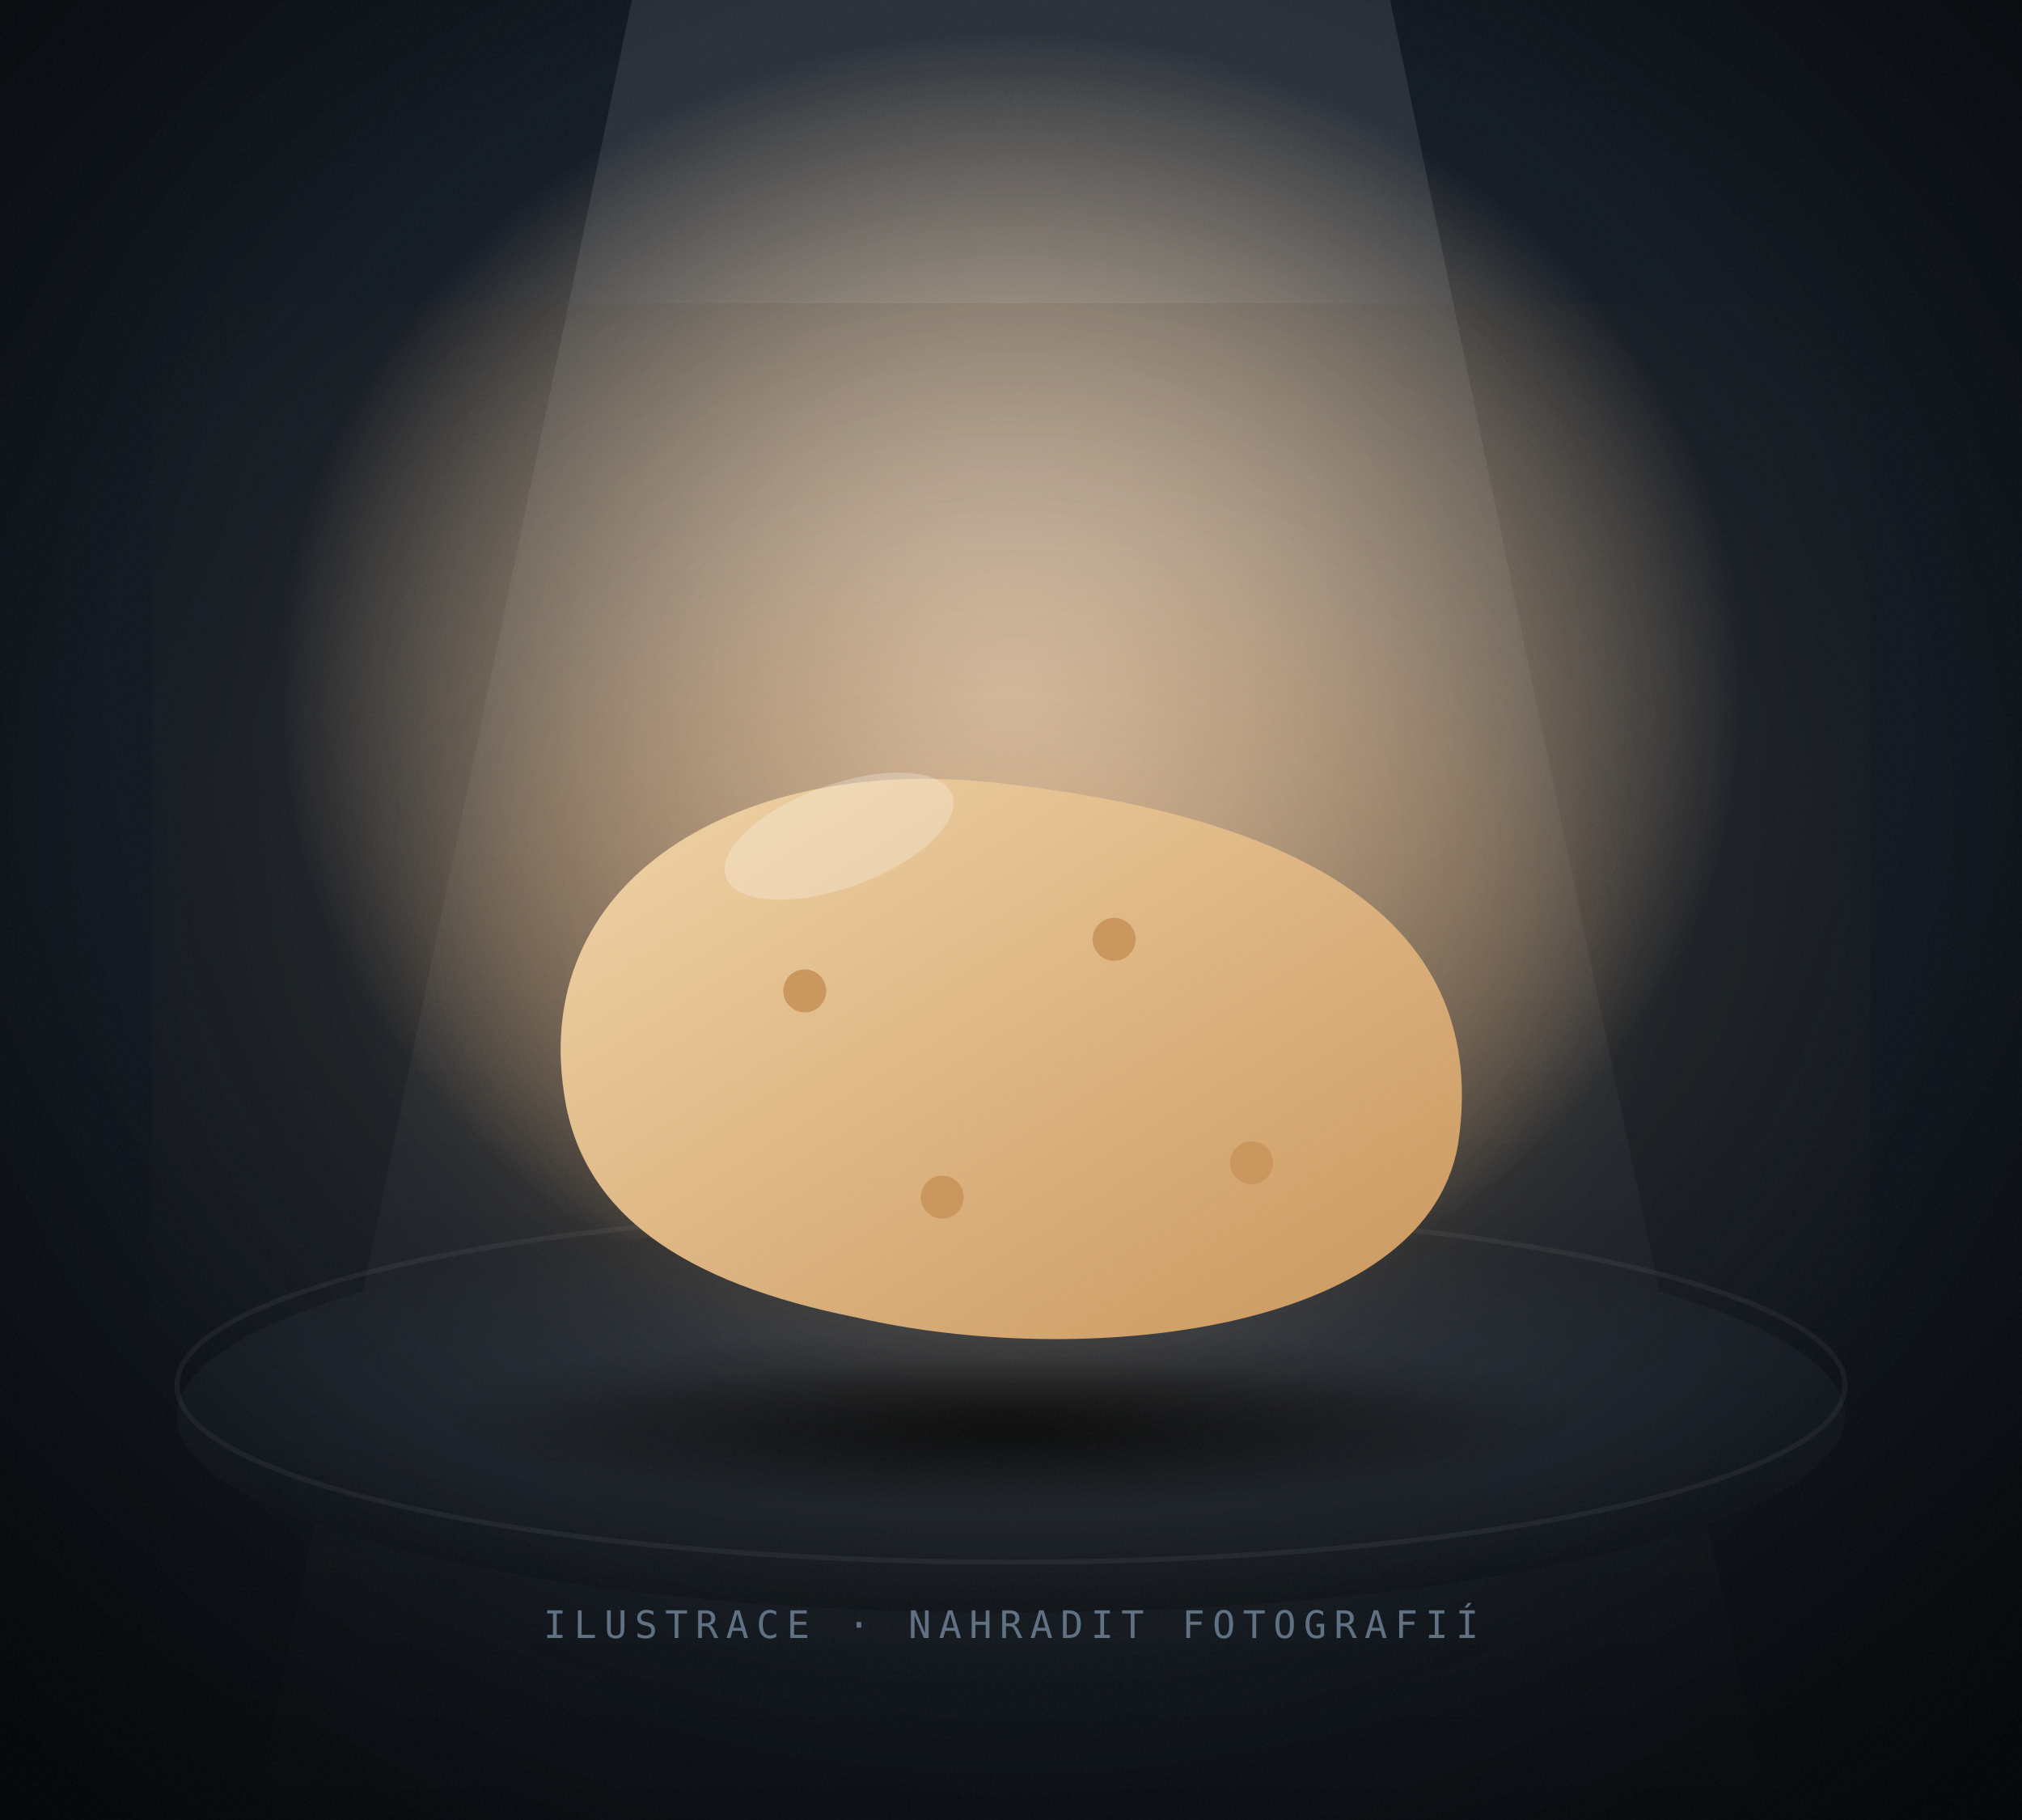
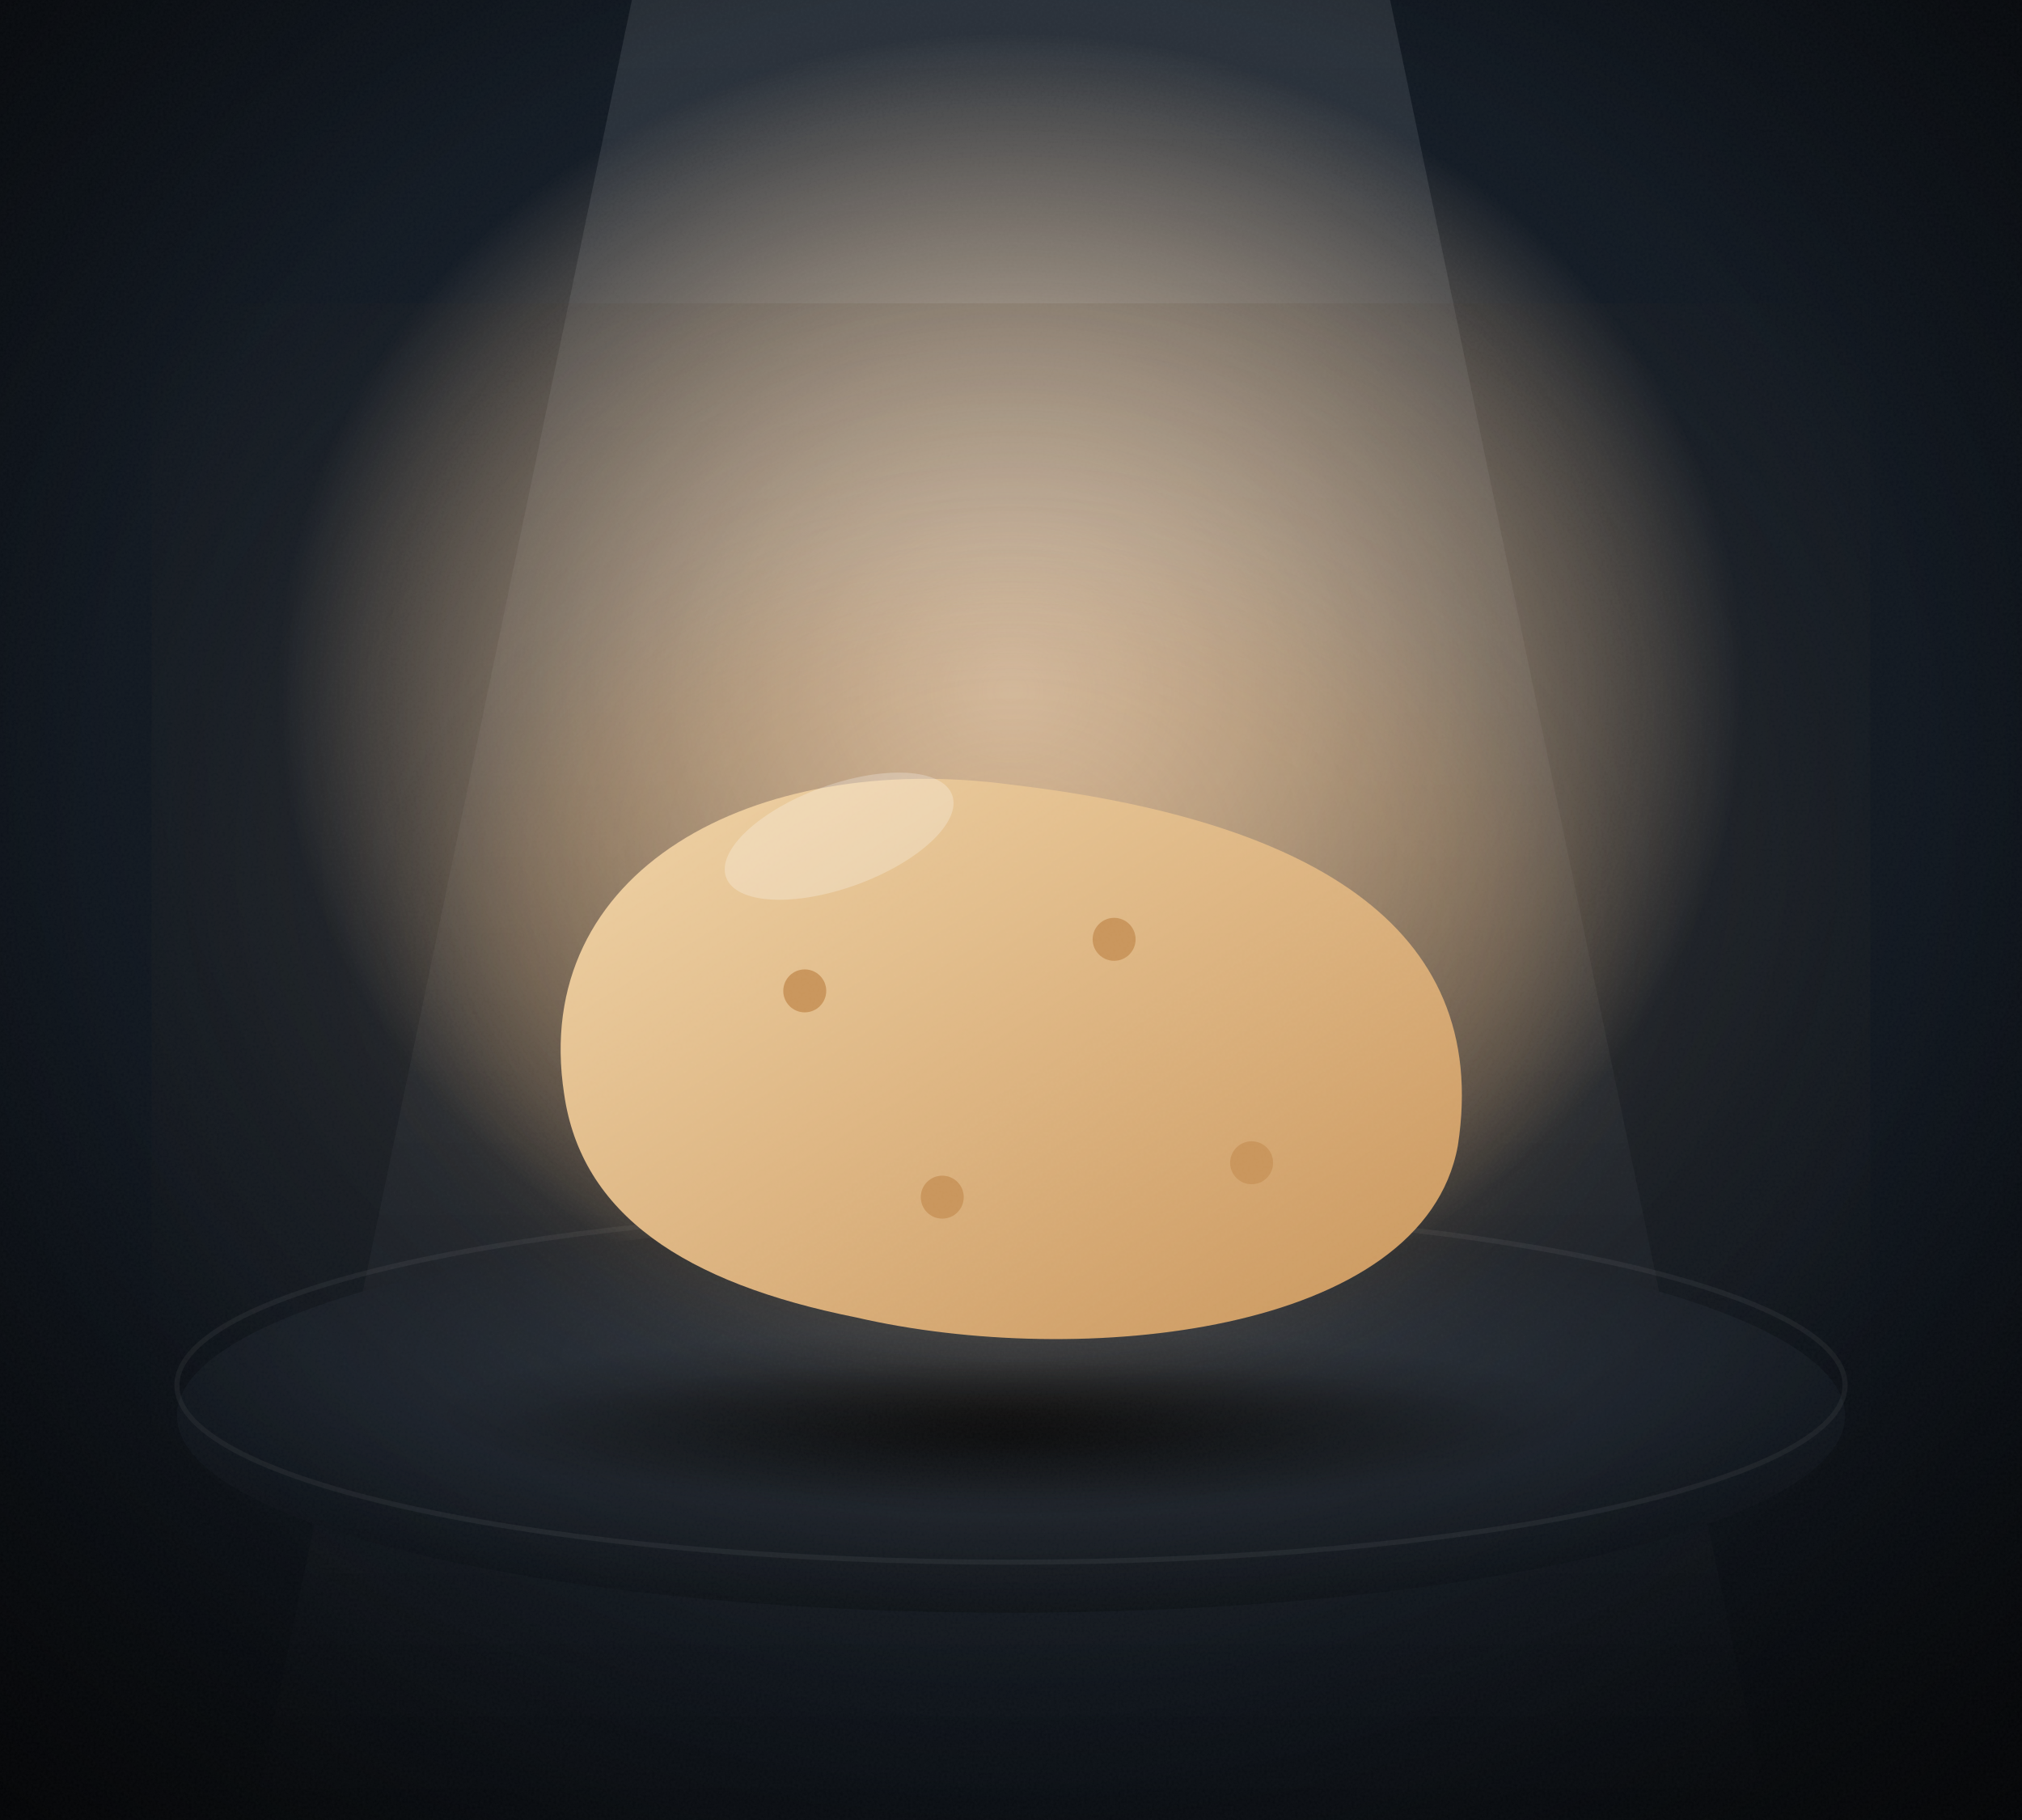
<svg xmlns="http://www.w3.org/2000/svg" viewBox="0 0 800 720" width="800" height="720">
  <defs>
    <radialGradient id="bg-potato" cx="50%" cy="38%" r="80%">
      <stop offset="0%" stop-color="#c9955b" stop-opacity="0.28" />
      <stop offset="45%" stop-color="#121a24" />
      <stop offset="100%" stop-color="#06080b" />
    </radialGradient>
    <linearGradient id="beam-potato" x1="0" y1="0" x2="0" y2="1">
      <stop offset="0%" stop-color="#ffffff" stop-opacity="0.10" />
      <stop offset="100%" stop-color="#ffffff" stop-opacity="0" />
    </linearGradient>
    <radialGradient id="slab-potato" cx="50%" cy="35%" r="65%">
      <stop offset="0%" stop-color="#2a3644" />
      <stop offset="70%" stop-color="#151c25" />
      <stop offset="100%" stop-color="#0c1117" />
    </radialGradient>
    <radialGradient id="shadow-potato" cx="50%" cy="50%" r="50%">
      <stop offset="0%" stop-color="#000" stop-opacity="0.65" />
      <stop offset="100%" stop-color="#000" stop-opacity="0" />
    </radialGradient>
    <radialGradient id="vig-potato" cx="50%" cy="45%" r="75%">
      <stop offset="60%" stop-color="#000" stop-opacity="0" />
      <stop offset="100%" stop-color="#000" stop-opacity="0.55" />
    </radialGradient>
    <filter id="grain-potato">
      <feTurbulence type="fractalNoise" baseFrequency="0.9" numOctaves="2" stitchTiles="stitch" />
      <feColorMatrix values="0 0 0 0 1  0 0 0 0 1  0 0 0 0 1  0 0 0 0.05 0" />
    </filter>
    <filter id="soft-potato" x="-20%" y="-20%" width="140%" height="140%">
      <feGaussianBlur stdDeviation="22" />
    </filter>
  </defs>
  <rect width="800" height="720" fill="url(#bg-potato)" />
  <path d="M250,0 L550,0 L700,720 L100,720 Z" fill="url(#beam-potato)" />
  <ellipse cx="400" cy="560" rx="330" ry="78" fill="url(#slab-potato)" />
  <ellipse cx="400" cy="548" rx="330" ry="70" fill="none" stroke="#ffffff" stroke-opacity="0.06" stroke-width="2" />
  <ellipse cx="400" cy="560" rx="230" ry="34" fill="url(#shadow-potato)" />
  <ellipse cx="400" cy="380" rx="220" ry="150" fill="#c9955b" opacity="0.18" filter="url(#soft-potato)" />
  <svg x="60" y="120" width="680" height="544" viewBox="0 0 200 160" class="" aria-hidden="true">
    <defs>
      <radialGradient id="gpotatoc9955bbg" cx="50%" cy="40%" r="70%">
        <stop offset="0%" stop-color="#c9955b" stop-opacity="0.35" />
        <stop offset="100%" stop-color="#0a0d12" stop-opacity="0" />
      </radialGradient>
      <linearGradient id="gpotatoc9955b" x1="0" y1="0" x2="1" y2="1">
        <stop offset="0%" stop-color="#f0d3a6" />
        <stop offset="100%" stop-color="#c9955b" />
      </linearGradient>
      <radialGradient id="gpotatoc9955bsh" cx="50%" cy="50%" r="50%">
        <stop offset="0%" stop-color="#000" stop-opacity="0.55" />
        <stop offset="100%" stop-color="#000" stop-opacity="0" />
      </radialGradient>
    </defs>
    <rect width="200" height="160" fill="url(#gpotatoc9955bbg)" />
    <ellipse cx="100" cy="132" rx="62" ry="9" fill="url(#gpotatoc9955bsh)" />
    <g>
      <path d="M48,92 C44,66 70,52 100,56 C134,60 156,72 152,98 C148,120 108,124 82,118 C62,114 50,106 48,92 Z" fill="url(#gpotatoc9955b)" />
      <circle cx="76" cy="80" r="2.5" fill="#c9955b" />
      <circle cx="112" cy="74" r="2.5" fill="#c9955b" />
      <circle cx="128" cy="100" r="2.5" fill="#c9955b" />
      <circle cx="92" cy="104" r="2.5" fill="#c9955b" />
      <ellipse cx="80" cy="62" rx="14" ry="6" fill="#fff" opacity="0.25" transform="rotate(-20 80 62)" />
    </g>
  </svg>
  <rect width="800" height="720" fill="url(#vig-potato)" />
  <rect width="800" height="720" filter="url(#grain-potato)" opacity="0.6" />
-   <text x="400" y="648" text-anchor="middle" font-family="ui-monospace, Menlo, monospace" font-size="15" letter-spacing="3" fill="#5f7183">ILUSTRACE · NAHRADIT FOTOGRAFIÍ</text>
</svg>
